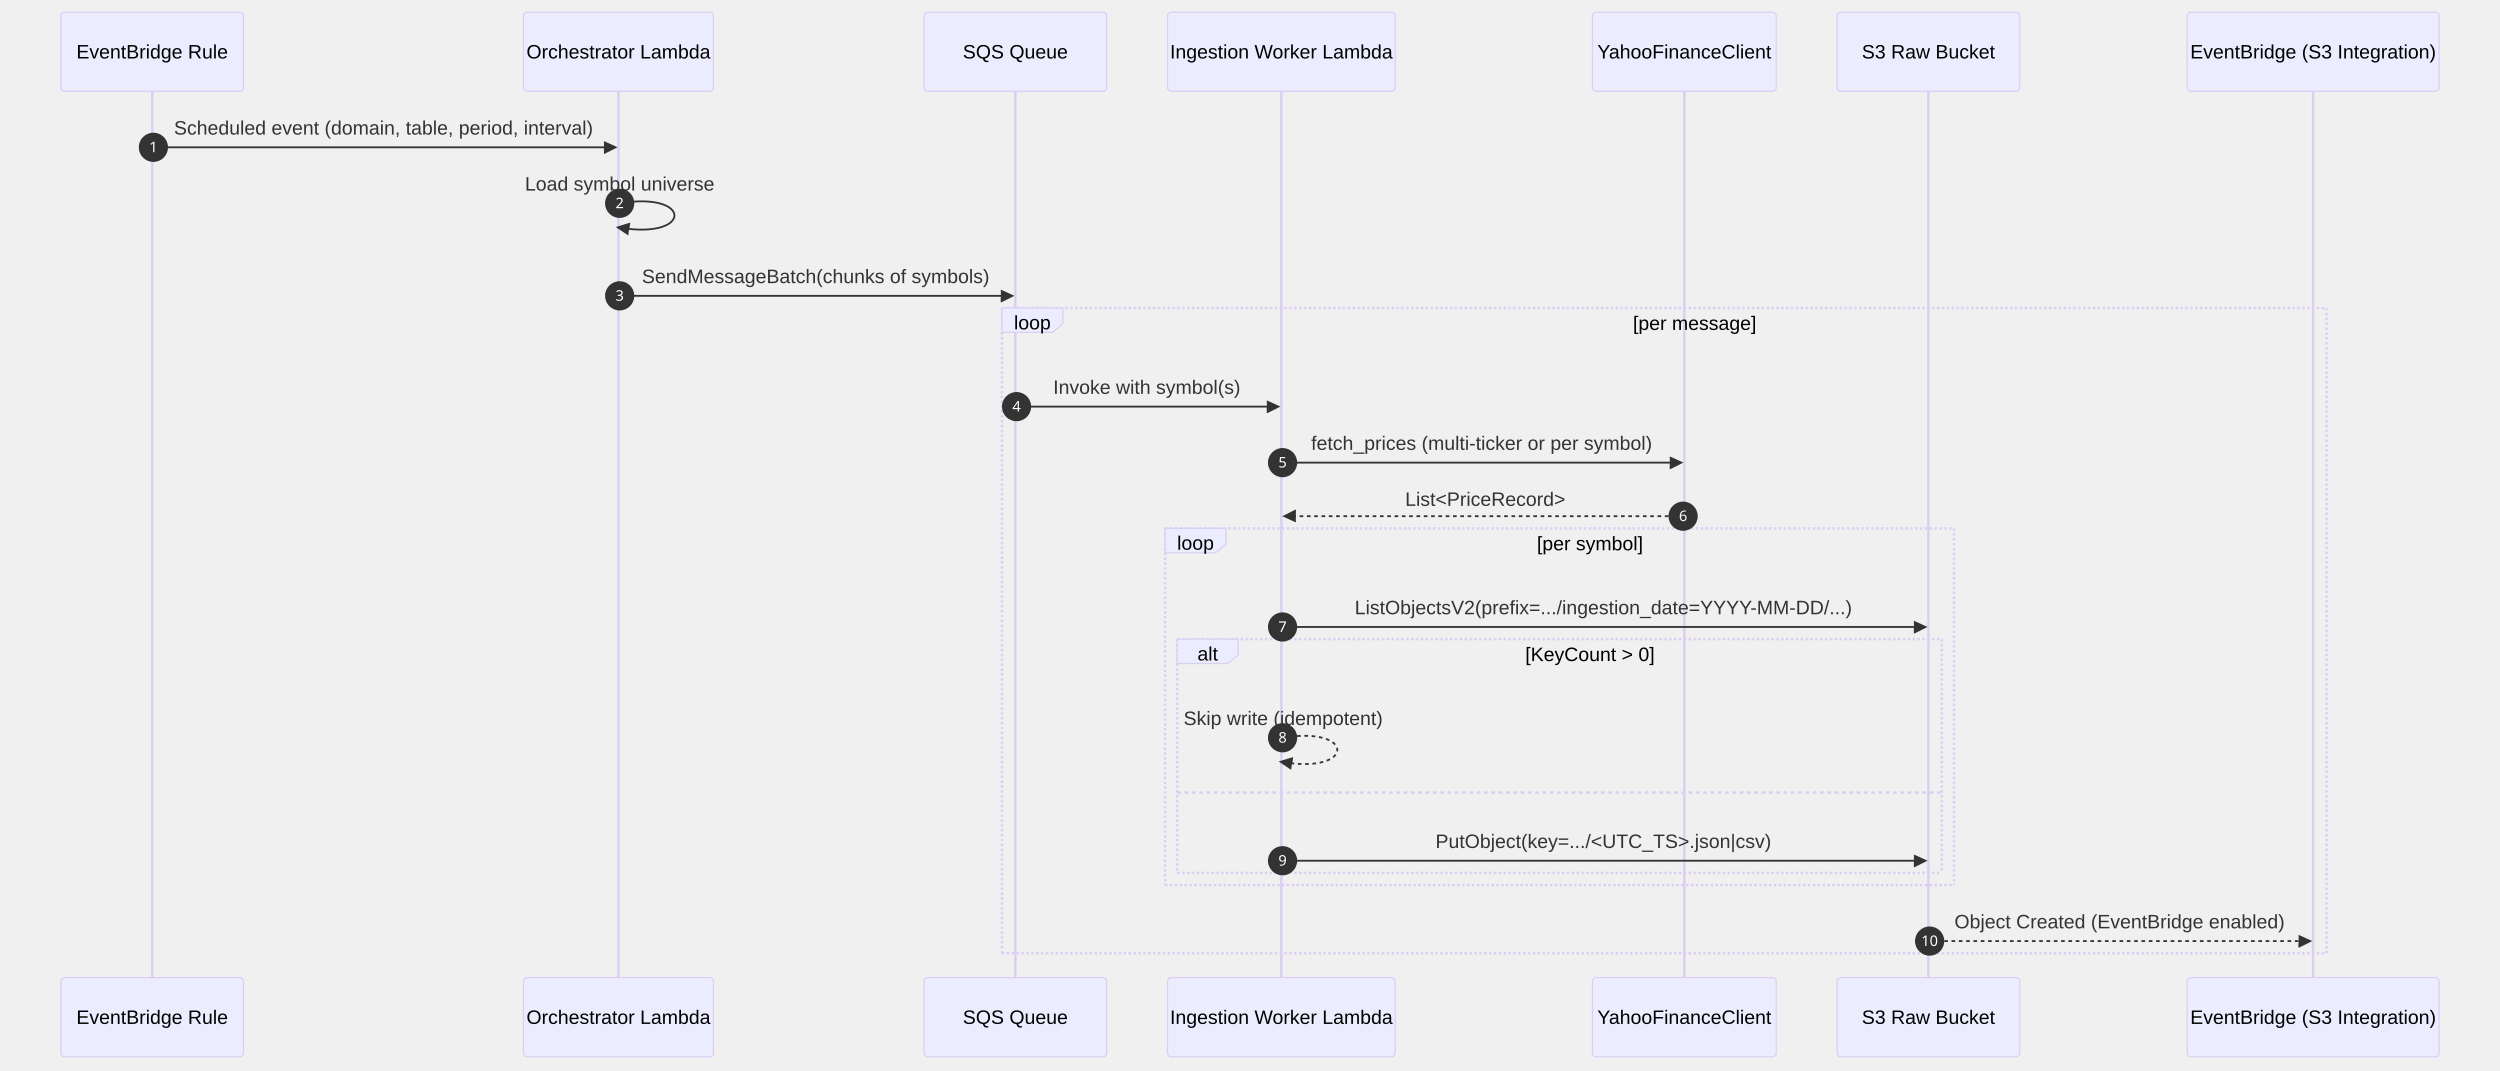
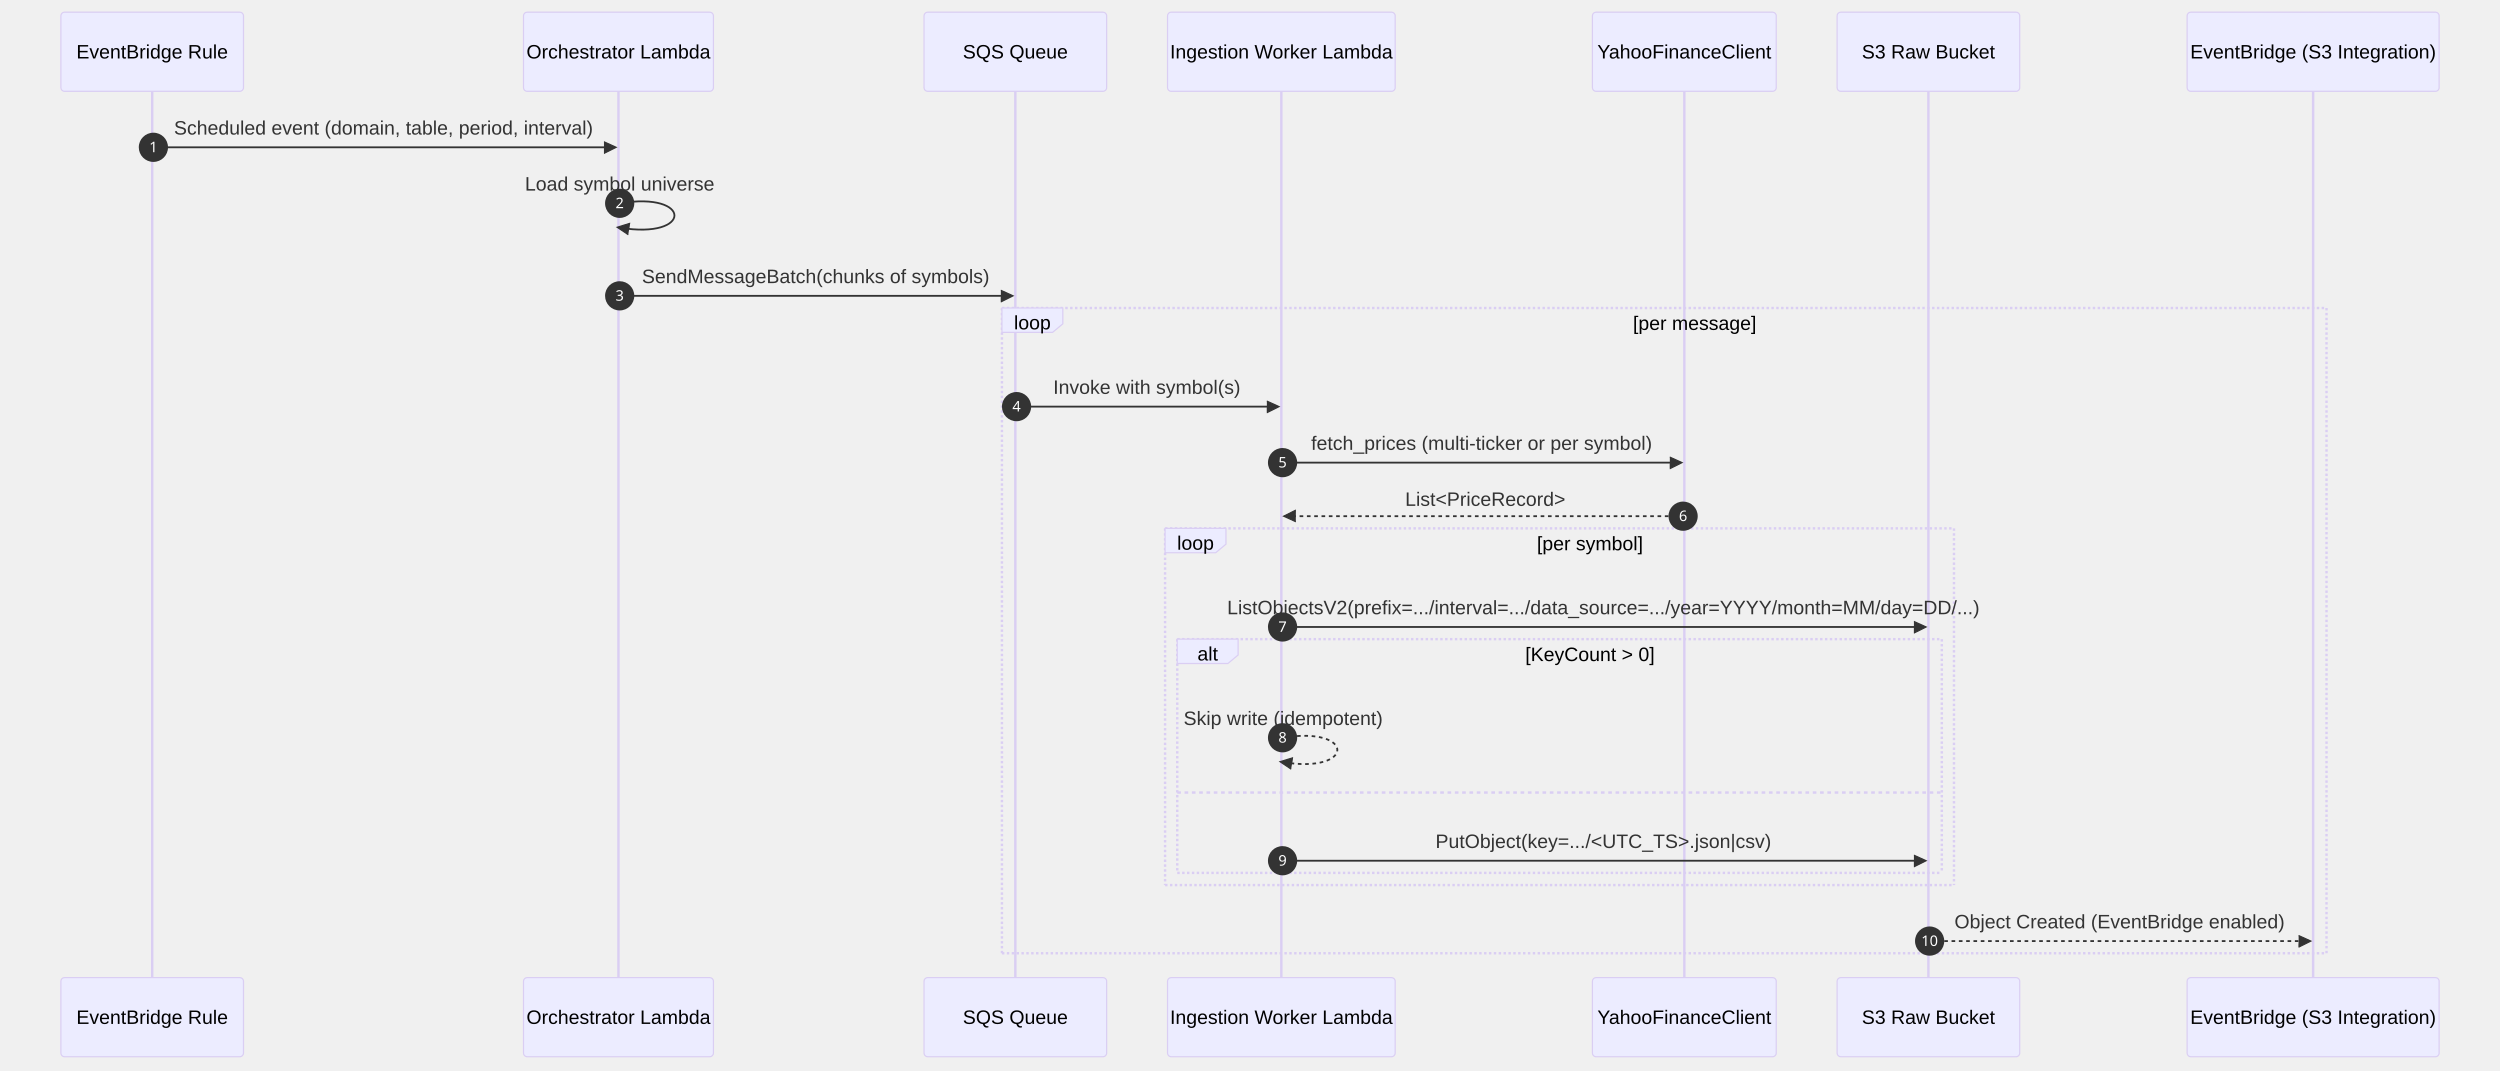
<svg xmlns="http://www.w3.org/2000/svg" aria-roledescription="sequence" role="graphics-document document" viewBox="-50 -10 2053.5 879" style="max-width: 2053.5px; background-color: white;" width="100%" id="my-svg">
  <g>
    <rect class="actor actor-bottom" ry="3" rx="3" name="EB" height="65" width="207" stroke="#666" fill="#eaeaea" y="793" x="1746.5" />
    <text style="text-anchor: middle; font-size: 16px; font-weight: 400;" class="actor actor-box" alignment-baseline="central" dominant-baseline="central" y="825.5" x="1850">
      <tspan dy="0" x="1850">EventBridge (S3 Integration)</tspan>
    </text>
  </g>
  <g>
    <rect class="actor actor-bottom" ry="3" rx="3" name="S3" height="65" width="150" stroke="#666" fill="#eaeaea" y="793" x="1459" />
    <text style="text-anchor: middle; font-size: 16px; font-weight: 400;" class="actor actor-box" alignment-baseline="central" dominant-baseline="central" y="825.5" x="1534">
      <tspan dy="0" x="1534">S3 Raw Bucket</tspan>
    </text>
  </g>
  <g>
    <rect class="actor actor-bottom" ry="3" rx="3" name="YF" height="65" width="151" stroke="#666" fill="#eaeaea" y="793" x="1258" />
    <text style="text-anchor: middle; font-size: 16px; font-weight: 400;" class="actor actor-box" alignment-baseline="central" dominant-baseline="central" y="825.5" x="1333.5">
      <tspan dy="0" x="1333.5">YahooFinanceClient</tspan>
    </text>
  </g>
  <g>
    <rect class="actor actor-bottom" ry="3" rx="3" name="WRK" height="65" width="187" stroke="#666" fill="#eaeaea" y="793" x="909" />
    <text style="text-anchor: middle; font-size: 16px; font-weight: 400;" class="actor actor-box" alignment-baseline="central" dominant-baseline="central" y="825.5" x="1002.5">
      <tspan dy="0" x="1002.5">Ingestion Worker Lambda</tspan>
    </text>
  </g>
  <g>
    <rect class="actor actor-bottom" ry="3" rx="3" name="SQS" height="65" width="150" stroke="#666" fill="#eaeaea" y="793" x="709" />
    <text style="text-anchor: middle; font-size: 16px; font-weight: 400;" class="actor actor-box" alignment-baseline="central" dominant-baseline="central" y="825.5" x="784">
      <tspan dy="0" x="784">SQS Queue</tspan>
    </text>
  </g>
  <g>
    <rect class="actor actor-bottom" ry="3" rx="3" name="ORC" height="65" width="156" stroke="#666" fill="#eaeaea" y="793" x="380" />
    <text style="text-anchor: middle; font-size: 16px; font-weight: 400;" class="actor actor-box" alignment-baseline="central" dominant-baseline="central" y="825.5" x="458">
      <tspan dy="0" x="458">Orchestrator Lambda</tspan>
    </text>
  </g>
  <g>
    <rect class="actor actor-bottom" ry="3" rx="3" name="EV" height="65" width="150" stroke="#666" fill="#eaeaea" y="793" x="0" />
    <text style="text-anchor: middle; font-size: 16px; font-weight: 400;" class="actor actor-box" alignment-baseline="central" dominant-baseline="central" y="825.5" x="75">
      <tspan dy="0" x="75">EventBridge Rule</tspan>
    </text>
  </g>
  <g>
    <line name="EB" stroke="#999" stroke-width="0.5px" class="actor-line 200" y2="793" x2="1850" y1="65" x1="1850" id="actor6" />
    <g id="root-6">
      <rect class="actor actor-top" ry="3" rx="3" name="EB" height="65" width="207" stroke="#666" fill="#eaeaea" y="0" x="1746.5" />
      <text style="text-anchor: middle; font-size: 16px; font-weight: 400;" class="actor actor-box" alignment-baseline="central" dominant-baseline="central" y="32.5" x="1850">
        <tspan dy="0" x="1850">EventBridge (S3 Integration)</tspan>
      </text>
    </g>
  </g>
  <g>
    <line name="S3" stroke="#999" stroke-width="0.5px" class="actor-line 200" y2="793" x2="1534" y1="65" x1="1534" id="actor5" />
    <g id="root-5">
      <rect class="actor actor-top" ry="3" rx="3" name="S3" height="65" width="150" stroke="#666" fill="#eaeaea" y="0" x="1459" />
      <text style="text-anchor: middle; font-size: 16px; font-weight: 400;" class="actor actor-box" alignment-baseline="central" dominant-baseline="central" y="32.5" x="1534">
        <tspan dy="0" x="1534">S3 Raw Bucket</tspan>
      </text>
    </g>
  </g>
  <g>
    <line name="YF" stroke="#999" stroke-width="0.5px" class="actor-line 200" y2="793" x2="1333.5" y1="65" x1="1333.5" id="actor4" />
    <g id="root-4">
      <rect class="actor actor-top" ry="3" rx="3" name="YF" height="65" width="151" stroke="#666" fill="#eaeaea" y="0" x="1258" />
      <text style="text-anchor: middle; font-size: 16px; font-weight: 400;" class="actor actor-box" alignment-baseline="central" dominant-baseline="central" y="32.5" x="1333.5">
        <tspan dy="0" x="1333.5">YahooFinanceClient</tspan>
      </text>
    </g>
  </g>
  <g>
    <line name="WRK" stroke="#999" stroke-width="0.5px" class="actor-line 200" y2="793" x2="1002.5" y1="65" x1="1002.5" id="actor3" />
    <g id="root-3">
      <rect class="actor actor-top" ry="3" rx="3" name="WRK" height="65" width="187" stroke="#666" fill="#eaeaea" y="0" x="909" />
      <text style="text-anchor: middle; font-size: 16px; font-weight: 400;" class="actor actor-box" alignment-baseline="central" dominant-baseline="central" y="32.5" x="1002.5">
        <tspan dy="0" x="1002.5">Ingestion Worker Lambda</tspan>
      </text>
    </g>
  </g>
  <g>
    <line name="SQS" stroke="#999" stroke-width="0.5px" class="actor-line 200" y2="793" x2="784" y1="65" x1="784" id="actor2" />
    <g id="root-2">
      <rect class="actor actor-top" ry="3" rx="3" name="SQS" height="65" width="150" stroke="#666" fill="#eaeaea" y="0" x="709" />
      <text style="text-anchor: middle; font-size: 16px; font-weight: 400;" class="actor actor-box" alignment-baseline="central" dominant-baseline="central" y="32.5" x="784">
        <tspan dy="0" x="784">SQS Queue</tspan>
      </text>
    </g>
  </g>
  <g>
    <line name="ORC" stroke="#999" stroke-width="0.5px" class="actor-line 200" y2="793" x2="458" y1="65" x1="458" id="actor1" />
    <g id="root-1">
      <rect class="actor actor-top" ry="3" rx="3" name="ORC" height="65" width="156" stroke="#666" fill="#eaeaea" y="0" x="380" />
      <text style="text-anchor: middle; font-size: 16px; font-weight: 400;" class="actor actor-box" alignment-baseline="central" dominant-baseline="central" y="32.5" x="458">
        <tspan dy="0" x="458">Orchestrator Lambda</tspan>
      </text>
    </g>
  </g>
  <g>
    <line name="EV" stroke="#999" stroke-width="0.5px" class="actor-line 200" y2="793" x2="75" y1="65" x1="75" id="actor0" />
    <g id="root-0">
      <rect class="actor actor-top" ry="3" rx="3" name="EV" height="65" width="150" stroke="#666" fill="#eaeaea" y="0" x="0" />
      <text style="text-anchor: middle; font-size: 16px; font-weight: 400;" class="actor actor-box" alignment-baseline="central" dominant-baseline="central" y="32.5" x="75">
        <tspan dy="0" x="75">EventBridge Rule</tspan>
      </text>
    </g>
  </g>
  <style>#my-svg{font-family:"trebuchet ms",verdana,arial,sans-serif;font-size:16px;fill:#333;}@keyframes edge-animation-frame{from{stroke-dashoffset:0;}}@keyframes dash{to{stroke-dashoffset:0;}}#my-svg .edge-animation-slow{stroke-dasharray:9,5!important;stroke-dashoffset:900;animation:dash 50s linear infinite;stroke-linecap:round;}#my-svg .edge-animation-fast{stroke-dasharray:9,5!important;stroke-dashoffset:900;animation:dash 20s linear infinite;stroke-linecap:round;}#my-svg .error-icon{fill:#552222;}#my-svg .error-text{fill:#552222;stroke:#552222;}#my-svg .edge-thickness-normal{stroke-width:1px;}#my-svg .edge-thickness-thick{stroke-width:3.5px;}#my-svg .edge-pattern-solid{stroke-dasharray:0;}#my-svg .edge-thickness-invisible{stroke-width:0;fill:none;}#my-svg .edge-pattern-dashed{stroke-dasharray:3;}#my-svg .edge-pattern-dotted{stroke-dasharray:2;}#my-svg .marker{fill:#333333;stroke:#333333;}#my-svg .marker.cross{stroke:#333333;}#my-svg svg{font-family:"trebuchet ms",verdana,arial,sans-serif;font-size:16px;}#my-svg p{margin:0;}#my-svg .actor{stroke:hsl(259.626, 59.777%, 87.902%);fill:#ECECFF;}#my-svg text.actor&gt;tspan{fill:black;stroke:none;}#my-svg .actor-line{stroke:hsl(259.626, 59.777%, 87.902%);}#my-svg .innerArc{stroke-width:1.5;stroke-dasharray:none;}#my-svg .messageLine0{stroke-width:1.5;stroke-dasharray:none;stroke:#333;}#my-svg .messageLine1{stroke-width:1.5;stroke-dasharray:2,2;stroke:#333;}#my-svg #arrowhead path{fill:#333;stroke:#333;}#my-svg .sequenceNumber{fill:white;}#my-svg #sequencenumber{fill:#333;}#my-svg #crosshead path{fill:#333;stroke:#333;}#my-svg .messageText{fill:#333;stroke:none;}#my-svg .labelBox{stroke:hsl(259.626, 59.777%, 87.902%);fill:#ECECFF;}#my-svg .labelText,#my-svg .labelText&gt;tspan{fill:black;stroke:none;}#my-svg .loopText,#my-svg .loopText&gt;tspan{fill:black;stroke:none;}#my-svg .loopLine{stroke-width:2px;stroke-dasharray:2,2;stroke:hsl(259.626, 59.777%, 87.902%);fill:hsl(259.626, 59.777%, 87.902%);}#my-svg .note{stroke:#aaaa33;fill:#fff5ad;}#my-svg .noteText,#my-svg .noteText&gt;tspan{fill:black;stroke:none;}#my-svg .activation0{fill:#f4f4f4;stroke:#666;}#my-svg .activation1{fill:#f4f4f4;stroke:#666;}#my-svg .activation2{fill:#f4f4f4;stroke:#666;}#my-svg .actorPopupMenu{position:absolute;}#my-svg .actorPopupMenuPanel{position:absolute;fill:#ECECFF;box-shadow:0px 8px 16px 0px rgba(0,0,0,0.2);filter:drop-shadow(3px 5px 2px rgb(0 0 0 / 0.4));}#my-svg .actor-man line{stroke:hsl(259.626, 59.777%, 87.902%);fill:#ECECFF;}#my-svg .actor-man circle,#my-svg line{stroke:hsl(259.626, 59.777%, 87.902%);fill:#ECECFF;stroke-width:2px;}#my-svg :root{--mermaid-font-family:"trebuchet ms",verdana,arial,sans-serif;}</style>
  <g />
  <defs>
    <symbol height="24" width="24" id="computer">
      <path d="M2 2v13h20v-13h-20zm18 11h-16v-9h16v9zm-10.228 6l.466-1h3.524l.467 1h-4.457zm14.228 3h-24l2-6h2.104l-1.33 4h18.45l-1.297-4h2.073l2 6zm-5-10h-14v-7h14v7z" transform="scale(.5)" />
    </symbol>
  </defs>
  <defs>
    <symbol clip-rule="evenodd" fill-rule="evenodd" id="database">
      <path d="M12.258.001l.256.004.255.005.253.008.251.01.249.012.247.015.246.016.242.019.241.02.239.023.236.024.233.027.231.028.229.031.225.032.223.034.22.036.217.038.214.04.211.041.208.043.205.045.201.046.198.048.194.05.191.051.187.053.183.054.18.056.175.057.172.059.168.06.163.061.16.063.155.064.15.066.074.033.073.033.071.034.07.034.069.035.068.035.067.035.066.035.064.036.064.036.062.036.06.036.06.037.058.037.058.037.055.038.055.038.053.038.052.038.051.039.05.039.048.039.047.039.045.04.044.04.043.04.041.04.04.041.039.041.037.041.036.041.034.041.033.042.032.042.03.042.029.042.027.042.026.043.024.043.023.043.021.043.02.043.018.044.017.043.015.044.013.044.012.044.011.045.009.044.007.045.006.045.004.045.002.045.001.045v17l-.001.045-.002.045-.004.045-.006.045-.007.045-.009.044-.011.045-.012.044-.013.044-.015.044-.017.043-.018.044-.02.043-.021.043-.023.043-.024.043-.026.043-.027.042-.029.042-.03.042-.032.042-.033.042-.034.041-.036.041-.037.041-.039.041-.04.041-.041.04-.043.04-.044.04-.045.04-.047.039-.048.039-.05.039-.051.039-.052.038-.053.038-.055.038-.055.038-.058.037-.058.037-.06.037-.06.036-.062.036-.064.036-.064.036-.066.035-.067.035-.068.035-.069.035-.07.034-.071.034-.073.033-.074.033-.15.066-.155.064-.16.063-.163.061-.168.06-.172.059-.175.057-.18.056-.183.054-.187.053-.191.051-.194.05-.198.048-.201.046-.205.045-.208.043-.211.041-.214.04-.217.038-.22.036-.223.034-.225.032-.229.031-.231.028-.233.027-.236.024-.239.023-.241.02-.242.019-.246.016-.247.015-.249.012-.251.01-.253.008-.255.005-.256.004-.258.001-.258-.001-.256-.004-.255-.005-.253-.008-.251-.01-.249-.012-.247-.015-.245-.016-.243-.019-.241-.02-.238-.023-.236-.024-.234-.027-.231-.028-.228-.031-.226-.032-.223-.034-.22-.036-.217-.038-.214-.04-.211-.041-.208-.043-.204-.045-.201-.046-.198-.048-.195-.05-.19-.051-.187-.053-.184-.054-.179-.056-.176-.057-.172-.059-.167-.06-.164-.061-.159-.063-.155-.064-.151-.066-.074-.033-.072-.033-.072-.034-.07-.034-.069-.035-.068-.035-.067-.035-.066-.035-.064-.036-.063-.036-.062-.036-.061-.036-.06-.037-.058-.037-.057-.037-.056-.038-.055-.038-.053-.038-.052-.038-.051-.039-.049-.039-.049-.039-.046-.039-.046-.04-.044-.04-.043-.04-.041-.04-.04-.041-.039-.041-.037-.041-.036-.041-.034-.041-.033-.042-.032-.042-.03-.042-.029-.042-.027-.042-.026-.043-.024-.043-.023-.043-.021-.043-.02-.043-.018-.044-.017-.043-.015-.044-.013-.044-.012-.044-.011-.045-.009-.044-.007-.045-.006-.045-.004-.045-.002-.045-.001-.045v-17l.001-.045.002-.045.004-.045.006-.045.007-.045.009-.044.011-.045.012-.044.013-.044.015-.044.017-.043.018-.044.02-.043.021-.043.023-.043.024-.043.026-.043.027-.042.029-.042.03-.042.032-.042.033-.042.034-.041.036-.041.037-.041.039-.041.04-.041.041-.04.043-.04.044-.04.046-.04.046-.039.049-.039.049-.039.051-.039.052-.038.053-.038.055-.038.056-.038.057-.037.058-.037.06-.037.061-.036.062-.036.063-.036.064-.036.066-.035.067-.035.068-.035.069-.035.07-.034.072-.034.072-.033.074-.033.151-.066.155-.064.159-.063.164-.061.167-.06.172-.059.176-.057.179-.056.184-.054.187-.053.19-.051.195-.05.198-.048.201-.046.204-.045.208-.043.211-.041.214-.04.217-.038.22-.036.223-.034.226-.032.228-.031.231-.028.234-.027.236-.024.238-.023.241-.02.243-.019.245-.016.247-.015.249-.012.251-.01.253-.008.255-.005.256-.004.258-.001.258.001zm-9.258 20.499v.01l.001.021.003.021.004.022.005.021.006.022.007.022.009.023.01.022.011.023.012.023.013.023.015.023.016.024.017.023.018.024.019.024.021.024.022.025.023.024.024.025.052.049.056.05.061.051.066.051.07.051.075.051.079.052.084.052.088.052.092.052.097.052.102.051.105.052.11.052.114.051.119.051.123.051.127.05.131.05.135.05.139.048.144.049.147.047.152.047.155.047.16.045.163.045.167.043.171.043.176.041.178.041.183.039.187.039.19.037.194.035.197.035.202.033.204.031.209.03.212.029.216.027.219.025.222.024.226.021.23.02.233.018.236.016.24.015.243.012.246.01.249.008.253.005.256.004.259.001.26-.001.257-.004.254-.005.25-.008.247-.011.244-.012.241-.014.237-.016.233-.018.231-.021.226-.021.224-.024.22-.026.216-.027.212-.028.21-.031.205-.031.202-.034.198-.034.194-.036.191-.037.187-.039.183-.04.179-.04.175-.042.172-.043.168-.044.163-.045.16-.046.155-.046.152-.047.148-.048.143-.049.139-.049.136-.05.131-.05.126-.05.123-.051.118-.052.114-.051.11-.052.106-.052.101-.052.096-.052.092-.052.088-.053.083-.051.079-.052.074-.052.07-.051.065-.051.06-.051.056-.05.051-.05.023-.024.023-.025.021-.024.02-.024.019-.024.018-.024.017-.024.015-.023.014-.024.013-.023.012-.023.01-.023.01-.022.008-.022.006-.022.006-.022.004-.022.004-.021.001-.021.001-.021v-4.127l-.077.055-.08.053-.083.054-.085.053-.087.052-.09.052-.093.051-.095.05-.097.05-.1.049-.102.049-.105.048-.106.047-.109.047-.111.046-.114.045-.115.045-.118.044-.12.043-.122.042-.124.042-.126.041-.128.04-.13.04-.132.038-.134.038-.135.037-.138.037-.139.035-.142.035-.143.034-.144.033-.147.032-.148.031-.15.03-.151.03-.153.029-.154.027-.156.027-.158.026-.159.025-.161.024-.162.023-.163.022-.165.021-.166.02-.167.019-.169.018-.169.017-.171.016-.173.015-.173.014-.175.013-.175.012-.177.011-.178.01-.179.008-.179.008-.181.006-.182.005-.182.004-.184.003-.184.002h-.37l-.184-.002-.184-.003-.182-.004-.182-.005-.181-.006-.179-.008-.179-.008-.178-.01-.176-.011-.176-.012-.175-.013-.173-.014-.172-.015-.171-.016-.17-.017-.169-.018-.167-.019-.166-.02-.165-.021-.163-.022-.162-.023-.161-.024-.159-.025-.157-.026-.156-.027-.155-.027-.153-.029-.151-.03-.15-.03-.148-.031-.146-.032-.145-.033-.143-.034-.141-.035-.14-.035-.137-.037-.136-.037-.134-.038-.132-.038-.13-.04-.128-.04-.126-.041-.124-.042-.122-.042-.12-.044-.117-.043-.116-.045-.113-.045-.112-.046-.109-.047-.106-.047-.105-.048-.102-.049-.1-.049-.097-.05-.095-.05-.093-.052-.09-.051-.087-.052-.085-.053-.083-.054-.08-.054-.077-.054v4.127zm0-5.654v.011l.001.021.003.021.004.021.005.022.006.022.007.022.009.022.01.022.011.023.012.023.013.023.015.024.016.023.017.024.018.024.019.024.021.024.022.024.023.025.024.024.052.05.056.05.061.05.066.051.07.051.075.052.079.051.084.052.088.052.092.052.097.052.102.052.105.052.11.051.114.051.119.052.123.05.127.051.131.05.135.049.139.049.144.048.147.048.152.047.155.046.16.045.163.045.167.044.171.042.176.042.178.04.183.04.187.038.19.037.194.036.197.034.202.033.204.032.209.03.212.028.216.027.219.025.222.024.226.022.23.02.233.018.236.016.24.014.243.012.246.01.249.008.253.006.256.003.259.001.26-.001.257-.003.254-.006.25-.008.247-.01.244-.012.241-.015.237-.016.233-.018.231-.02.226-.022.224-.024.22-.025.216-.027.212-.029.21-.03.205-.032.202-.033.198-.035.194-.036.191-.037.187-.039.183-.039.179-.041.175-.042.172-.043.168-.044.163-.045.16-.045.155-.047.152-.047.148-.048.143-.048.139-.05.136-.049.131-.05.126-.051.123-.051.118-.051.114-.052.11-.052.106-.052.101-.052.096-.052.092-.052.088-.052.083-.052.079-.052.074-.051.07-.052.065-.051.06-.05.056-.051.051-.049.023-.025.023-.024.021-.025.02-.024.019-.024.018-.024.017-.024.015-.023.014-.023.013-.024.012-.022.01-.023.01-.023.008-.022.006-.022.006-.022.004-.021.004-.022.001-.021.001-.021v-4.139l-.077.054-.08.054-.083.054-.085.052-.087.053-.09.051-.093.051-.095.051-.097.05-.1.049-.102.049-.105.048-.106.047-.109.047-.111.046-.114.045-.115.044-.118.044-.12.044-.122.042-.124.042-.126.041-.128.04-.13.039-.132.039-.134.038-.135.037-.138.036-.139.036-.142.035-.143.033-.144.033-.147.033-.148.031-.15.03-.151.03-.153.028-.154.028-.156.027-.158.026-.159.025-.161.024-.162.023-.163.022-.165.021-.166.02-.167.019-.169.018-.169.017-.171.016-.173.015-.173.014-.175.013-.175.012-.177.011-.178.009-.179.009-.179.007-.181.007-.182.005-.182.004-.184.003-.184.002h-.37l-.184-.002-.184-.003-.182-.004-.182-.005-.181-.007-.179-.007-.179-.009-.178-.009-.176-.011-.176-.012-.175-.013-.173-.014-.172-.015-.171-.016-.17-.017-.169-.018-.167-.019-.166-.02-.165-.021-.163-.022-.162-.023-.161-.024-.159-.025-.157-.026-.156-.027-.155-.028-.153-.028-.151-.03-.15-.03-.148-.031-.146-.033-.145-.033-.143-.033-.141-.035-.14-.036-.137-.036-.136-.037-.134-.038-.132-.039-.13-.039-.128-.04-.126-.041-.124-.042-.122-.043-.12-.043-.117-.044-.116-.044-.113-.046-.112-.046-.109-.046-.106-.047-.105-.048-.102-.049-.1-.049-.097-.05-.095-.051-.093-.051-.09-.051-.087-.053-.085-.052-.083-.054-.08-.054-.077-.054v4.139zm0-5.666v.011l.001.02.003.022.004.021.005.022.006.021.007.022.009.023.01.022.011.023.012.023.013.023.015.023.016.024.017.024.018.023.019.024.021.025.022.024.023.024.024.025.052.05.056.05.061.05.066.051.07.051.075.052.079.051.084.052.088.052.092.052.097.052.102.052.105.051.11.052.114.051.119.051.123.051.127.05.131.05.135.05.139.049.144.048.147.048.152.047.155.046.16.045.163.045.167.043.171.043.176.042.178.04.183.04.187.038.19.037.194.036.197.034.202.033.204.032.209.03.212.028.216.027.219.025.222.024.226.021.23.02.233.018.236.017.24.014.243.012.246.01.249.008.253.006.256.003.259.001.26-.001.257-.003.254-.006.25-.008.247-.01.244-.013.241-.014.237-.016.233-.018.231-.02.226-.022.224-.024.22-.025.216-.027.212-.029.21-.03.205-.032.202-.033.198-.035.194-.036.191-.037.187-.039.183-.039.179-.041.175-.042.172-.043.168-.044.163-.045.16-.045.155-.047.152-.047.148-.048.143-.049.139-.049.136-.049.131-.051.126-.05.123-.051.118-.052.114-.051.11-.052.106-.052.101-.052.096-.052.092-.052.088-.052.083-.052.079-.052.074-.052.07-.051.065-.051.06-.051.056-.05.051-.049.023-.025.023-.025.021-.024.02-.024.019-.024.018-.024.017-.024.015-.023.014-.024.013-.023.012-.023.01-.022.01-.023.008-.022.006-.022.006-.022.004-.022.004-.021.001-.021.001-.021v-4.153l-.077.054-.08.054-.083.053-.085.053-.087.053-.09.051-.093.051-.095.051-.097.05-.1.049-.102.048-.105.048-.106.048-.109.046-.111.046-.114.046-.115.044-.118.044-.12.043-.122.043-.124.042-.126.041-.128.04-.13.039-.132.039-.134.038-.135.037-.138.036-.139.036-.142.034-.143.034-.144.033-.147.032-.148.032-.15.03-.151.03-.153.028-.154.028-.156.027-.158.026-.159.024-.161.024-.162.023-.163.023-.165.021-.166.02-.167.019-.169.018-.169.017-.171.016-.173.015-.173.014-.175.013-.175.012-.177.01-.178.01-.179.009-.179.007-.181.006-.182.006-.182.004-.184.003-.184.001-.185.001-.185-.001-.184-.001-.184-.003-.182-.004-.182-.006-.181-.006-.179-.007-.179-.009-.178-.01-.176-.01-.176-.012-.175-.013-.173-.014-.172-.015-.171-.016-.17-.017-.169-.018-.167-.019-.166-.02-.165-.021-.163-.023-.162-.023-.161-.024-.159-.024-.157-.026-.156-.027-.155-.028-.153-.028-.151-.03-.15-.03-.148-.032-.146-.032-.145-.033-.143-.034-.141-.034-.14-.036-.137-.036-.136-.037-.134-.038-.132-.039-.13-.039-.128-.041-.126-.041-.124-.041-.122-.043-.12-.043-.117-.044-.116-.044-.113-.046-.112-.046-.109-.046-.106-.048-.105-.048-.102-.048-.1-.05-.097-.049-.095-.051-.093-.051-.09-.052-.087-.052-.085-.053-.083-.053-.08-.054-.077-.054v4.153zm8.74-8.179l-.257.004-.254.005-.25.008-.247.011-.244.012-.241.014-.237.016-.233.018-.231.021-.226.022-.224.023-.22.026-.216.027-.212.028-.21.031-.205.032-.202.033-.198.034-.194.036-.191.038-.187.038-.183.04-.179.041-.175.042-.172.043-.168.043-.163.045-.16.046-.155.046-.152.048-.148.048-.143.048-.139.049-.136.05-.131.05-.126.051-.123.051-.118.051-.114.052-.11.052-.106.052-.101.052-.096.052-.092.052-.088.052-.083.052-.079.052-.074.051-.07.052-.065.051-.06.05-.056.05-.051.05-.023.025-.023.024-.021.024-.02.025-.019.024-.018.024-.017.023-.015.024-.014.023-.013.023-.012.023-.01.023-.01.022-.008.022-.006.023-.006.021-.004.022-.004.021-.001.021-.001.021.001.021.001.021.004.021.004.022.006.021.006.023.008.022.01.022.01.023.012.023.013.023.014.023.015.024.017.023.018.024.019.024.02.025.021.024.023.024.023.025.051.05.056.05.06.05.065.051.07.052.074.051.079.052.083.052.088.052.092.052.096.052.101.052.106.052.11.052.114.052.118.051.123.051.126.051.131.05.136.05.139.049.143.048.148.048.152.048.155.046.16.046.163.045.168.043.172.043.175.042.179.041.183.04.187.038.191.038.194.036.198.034.202.033.205.032.21.031.212.028.216.027.22.026.224.023.226.022.231.021.233.018.237.016.241.014.244.012.247.011.25.008.254.005.257.004.26.001.26-.001.257-.004.254-.005.25-.008.247-.011.244-.012.241-.014.237-.016.233-.018.231-.021.226-.022.224-.023.22-.026.216-.027.212-.028.21-.031.205-.032.202-.033.198-.034.194-.036.191-.038.187-.038.183-.04.179-.041.175-.042.172-.043.168-.043.163-.045.16-.046.155-.046.152-.048.148-.048.143-.048.139-.049.136-.05.131-.05.126-.051.123-.051.118-.051.114-.052.11-.052.106-.052.101-.052.096-.052.092-.052.088-.052.083-.052.079-.052.074-.051.07-.052.065-.051.06-.05.056-.05.051-.05.023-.025.023-.024.021-.024.02-.025.019-.024.018-.024.017-.023.015-.024.014-.023.013-.023.012-.023.01-.023.01-.022.008-.022.006-.023.006-.021.004-.022.004-.021.001-.021.001-.021-.001-.021-.001-.021-.004-.021-.004-.022-.006-.021-.006-.023-.008-.022-.01-.022-.01-.023-.012-.023-.013-.023-.014-.023-.015-.024-.017-.023-.018-.024-.019-.024-.02-.025-.021-.024-.023-.024-.023-.025-.051-.05-.056-.05-.06-.05-.065-.051-.07-.052-.074-.051-.079-.052-.083-.052-.088-.052-.092-.052-.096-.052-.101-.052-.106-.052-.11-.052-.114-.052-.118-.051-.123-.051-.126-.051-.131-.05-.136-.05-.139-.049-.143-.048-.148-.048-.152-.048-.155-.046-.16-.046-.163-.045-.168-.043-.172-.043-.175-.042-.179-.041-.183-.04-.187-.038-.191-.038-.194-.036-.198-.034-.202-.033-.205-.032-.21-.031-.212-.028-.216-.027-.22-.026-.224-.023-.226-.022-.231-.021-.233-.018-.237-.016-.241-.014-.244-.012-.247-.011-.25-.008-.254-.005-.257-.004-.26-.001-.26.001z" transform="scale(.5)" />
    </symbol>
  </defs>
  <defs>
    <symbol height="24" width="24" id="clock">
      <path d="M12 2c5.514 0 10 4.486 10 10s-4.486 10-10 10-10-4.486-10-10 4.486-10 10-10zm0-2c-6.627 0-12 5.373-12 12s5.373 12 12 12 12-5.373 12-12-5.373-12-12-12zm5.848 12.459c.202.038.202.333.001.372-1.907.361-6.045 1.111-6.547 1.111-.719 0-1.301-.582-1.301-1.301 0-.512.77-5.447 1.125-7.445.034-.192.312-.181.343.014l.985 6.238 5.394 1.011z" transform="scale(.5)" />
    </symbol>
  </defs>
  <defs>
    <marker orient="auto-start-reverse" markerHeight="12" markerWidth="12" markerUnits="userSpaceOnUse" refY="5" refX="7.9" id="arrowhead">
      <path d="M -1 0 L 10 5 L 0 10 z" />
    </marker>
  </defs>
  <defs>
    <marker refY="4.5" refX="4" orient="auto" markerHeight="8" markerWidth="15" id="crosshead">
      <path style="stroke-dasharray: 0, 0;" d="M 1,2 L 6,7 M 6,2 L 1,7" stroke-width="1pt" stroke="#000000" fill="none" />
    </marker>
  </defs>
  <defs>
    <marker orient="auto" markerHeight="28" markerWidth="20" refY="7" refX="15.5" id="filled-head">
      <path d="M 18,7 L9,13 L14,7 L9,1 Z" />
    </marker>
  </defs>
  <defs>
    <marker orient="auto" markerHeight="40" markerWidth="60" refY="15" refX="15" id="sequencenumber">
      <circle r="6" cy="15" cx="15" />
    </marker>
  </defs>
  <g>
    <line class="loopLine" y2="515" x2="1545" y1="515" x1="917" />
    <line class="loopLine" y2="707" x2="1545" y1="515" x1="1545" />
    <line class="loopLine" y2="707" x2="1545" y1="707" x1="917" />
    <line class="loopLine" y2="707" x2="917" y1="515" x1="917" />
    <line style="stroke-dasharray: 3, 3;" class="loopLine" y2="641" x2="1545" y1="641" x1="917" />
    <polygon class="labelBox" points="917,515 967,515 967,528 958.6,535 917,535" />
    <text style="font-size: 16px; font-weight: 400;" class="labelText" alignment-baseline="middle" dominant-baseline="middle" text-anchor="middle" y="528" x="942">alt</text>
    <text style="font-size: 16px; font-weight: 400;" class="loopText" text-anchor="middle" y="533" x="1256">
      <tspan x="1256">[KeyCount &gt; 0]</tspan>
    </text>
  </g>
  <g>
    <line class="loopLine" y2="424" x2="1555" y1="424" x1="907" />
    <line class="loopLine" y2="717" x2="1555" y1="424" x1="1555" />
    <line class="loopLine" y2="717" x2="1555" y1="717" x1="907" />
    <line class="loopLine" y2="717" x2="907" y1="424" x1="907" />
    <polygon class="labelBox" points="907,424 957,424 957,437 948.6,444 907,444" />
    <text style="font-size: 16px; font-weight: 400;" class="labelText" alignment-baseline="middle" dominant-baseline="middle" text-anchor="middle" y="437" x="932">loop</text>
    <text style="font-size: 16px; font-weight: 400;" class="loopText" text-anchor="middle" y="442" x="1256">
      <tspan x="1256">[per symbol]</tspan>
    </text>
  </g>
  <g>
    <line class="loopLine" y2="243" x2="1861" y1="243" x1="773" />
    <line class="loopLine" y2="773" x2="1861" y1="243" x1="1861" />
    <line class="loopLine" y2="773" x2="1861" y1="773" x1="773" />
    <line class="loopLine" y2="773" x2="773" y1="243" x1="773" />
    <polygon class="labelBox" points="773,243 823,243 823,256 814.6,263 773,263" />
    <text style="font-size: 16px; font-weight: 400;" class="labelText" alignment-baseline="middle" dominant-baseline="middle" text-anchor="middle" y="256" x="798">loop</text>
    <text style="font-size: 16px; font-weight: 400;" class="loopText" text-anchor="middle" y="261" x="1342">
      <tspan x="1342">[per message]</tspan>
    </text>
  </g>
  <text style="font-size: 16px; font-weight: 400;" dy="1em" class="messageText" alignment-baseline="middle" dominant-baseline="middle" text-anchor="middle" y="80" x="265">Scheduled event (domain, table, period, interval)</text>
  <line style="fill: none;" marker-end="url(#arrowhead)" stroke="none" stroke-width="2" class="messageLine0" y2="111" x2="454" y1="111" x1="76" />
  <line marker-start="url(#sequencenumber)" stroke-width="0" y2="111" x2="76" y1="111" x1="76" />
  <text class="sequenceNumber" text-anchor="middle" font-size="12px" font-family="sans-serif" y="115" x="76">1</text>
  <text style="font-size: 16px; font-weight: 400;" dy="1em" class="messageText" alignment-baseline="middle" dominant-baseline="middle" text-anchor="middle" y="126" x="459">Load symbol universe</text>
  <path style="fill: none;" marker-end="url(#arrowhead)" stroke="none" stroke-width="2" class="messageLine0" d="M 459,157 C 519,147 519,187 459,177" />
  <line marker-start="url(#sequencenumber)" stroke-width="0" y2="157" x2="459" y1="157" x1="459" />
  <text class="sequenceNumber" text-anchor="middle" font-size="12px" font-family="sans-serif" y="161" x="459">2</text>
  <text style="font-size: 16px; font-weight: 400;" dy="1em" class="messageText" alignment-baseline="middle" dominant-baseline="middle" text-anchor="middle" y="202" x="620">SendMessageBatch(chunks of symbols)</text>
  <line style="fill: none;" marker-end="url(#arrowhead)" stroke="none" stroke-width="2" class="messageLine0" y2="233" x2="780" y1="233" x1="459" />
  <line marker-start="url(#sequencenumber)" stroke-width="0" y2="233" x2="459" y1="233" x1="459" />
  <text class="sequenceNumber" text-anchor="middle" font-size="12px" font-family="sans-serif" y="237" x="459">3</text>
  <text style="font-size: 16px; font-weight: 400;" dy="1em" class="messageText" alignment-baseline="middle" dominant-baseline="middle" text-anchor="middle" y="293" x="892">Invoke with symbol(s)</text>
  <line style="fill: none;" marker-end="url(#arrowhead)" stroke="none" stroke-width="2" class="messageLine0" y2="324" x2="998.5" y1="324" x1="785" />
  <line marker-start="url(#sequencenumber)" stroke-width="0" y2="324" x2="785" y1="324" x1="785" />
  <text class="sequenceNumber" text-anchor="middle" font-size="12px" font-family="sans-serif" y="328" x="785">4</text>
  <text style="font-size: 16px; font-weight: 400;" dy="1em" class="messageText" alignment-baseline="middle" dominant-baseline="middle" text-anchor="middle" y="339" x="1167">fetch_prices (multi-ticker or per symbol)</text>
  <line style="fill: none;" marker-end="url(#arrowhead)" stroke="none" stroke-width="2" class="messageLine0" y2="370" x2="1329.5" y1="370" x1="1003.5" />
  <line marker-start="url(#sequencenumber)" stroke-width="0" y2="370" x2="1003.5" y1="370" x1="1003.5" />
  <text class="sequenceNumber" text-anchor="middle" font-size="12px" font-family="sans-serif" y="374" x="1003.5">5</text>
  <text style="font-size: 16px; font-weight: 400;" dy="1em" class="messageText" alignment-baseline="middle" dominant-baseline="middle" text-anchor="middle" y="385" x="1170">List&lt;PriceRecord&gt;</text>
  <line style="stroke-dasharray: 3, 3; fill: none;" marker-end="url(#arrowhead)" stroke="none" stroke-width="2" class="messageLine1" y2="414" x2="1006.5" y1="414" x1="1332.5" />
  <line marker-start="url(#sequencenumber)" stroke-width="0" y2="414" x2="1332.5" y1="414" x1="1332.5" />
  <text class="sequenceNumber" text-anchor="middle" font-size="12px" font-family="sans-serif" y="418" x="1332.5">6</text>
-   <text style="font-size: 16px; font-weight: 400;" dy="1em" class="messageText" alignment-baseline="middle" dominant-baseline="middle" text-anchor="middle" y="474" x="1267">ListObjectsV2(prefix=.../ingestion_date=YYYY-MM-DD/...)</text>
+   <text style="font-size: 16px; font-weight: 400;" dy="1em" class="messageText" alignment-baseline="middle" dominant-baseline="middle" text-anchor="middle" y="474" x="1267">ListObjectsV2(prefix=.../interval=.../data_source=.../year=YYYY/month=MM/day=DD/...)</text>
  <line style="fill: none;" marker-end="url(#arrowhead)" stroke="none" stroke-width="2" class="messageLine0" y2="505" x2="1530" y1="505" x1="1003.5" />
  <line marker-start="url(#sequencenumber)" stroke-width="0" y2="505" x2="1003.5" y1="505" x1="1003.5" />
  <text class="sequenceNumber" text-anchor="middle" font-size="12px" font-family="sans-serif" y="509" x="1003.5">7</text>
  <text style="font-size: 16px; font-weight: 400;" dy="1em" class="messageText" alignment-baseline="middle" dominant-baseline="middle" text-anchor="middle" y="565" x="1004">Skip write (idempotent)</text>
  <path style="stroke-dasharray: 3, 3; fill: none;" marker-end="url(#arrowhead)" stroke="none" stroke-width="2" class="messageLine1" d="M 1003.5,596 C 1063.5,586 1063.5,626 1003.5,616" />
  <line marker-start="url(#sequencenumber)" stroke-width="0" y2="596" x2="1003.5" y1="596" x1="1003.5" />
  <text class="sequenceNumber" text-anchor="middle" font-size="12px" font-family="sans-serif" y="600" x="1003.5">8</text>
  <text style="font-size: 16px; font-weight: 400;" dy="1em" class="messageText" alignment-baseline="middle" dominant-baseline="middle" text-anchor="middle" y="666" x="1267">PutObject(key=.../&lt;UTC_TS&gt;.json|csv)</text>
  <line style="fill: none;" marker-end="url(#arrowhead)" stroke="none" stroke-width="2" class="messageLine0" y2="697" x2="1530" y1="697" x1="1003.5" />
  <line marker-start="url(#sequencenumber)" stroke-width="0" y2="697" x2="1003.5" y1="697" x1="1003.5" />
  <text class="sequenceNumber" text-anchor="middle" font-size="12px" font-family="sans-serif" y="701" x="1003.5">9</text>
  <text style="font-size: 16px; font-weight: 400;" dy="1em" class="messageText" alignment-baseline="middle" dominant-baseline="middle" text-anchor="middle" y="732" x="1691">Object Created (EventBridge enabled)</text>
  <line style="stroke-dasharray: 3, 3; fill: none;" marker-end="url(#arrowhead)" stroke="none" stroke-width="2" class="messageLine1" y2="763" x2="1846" y1="763" x1="1535" />
  <line marker-start="url(#sequencenumber)" stroke-width="0" y2="763" x2="1535" y1="763" x1="1535" />
  <text class="sequenceNumber" text-anchor="middle" font-size="12px" font-family="sans-serif" y="767" x="1535">10</text>
</svg>
